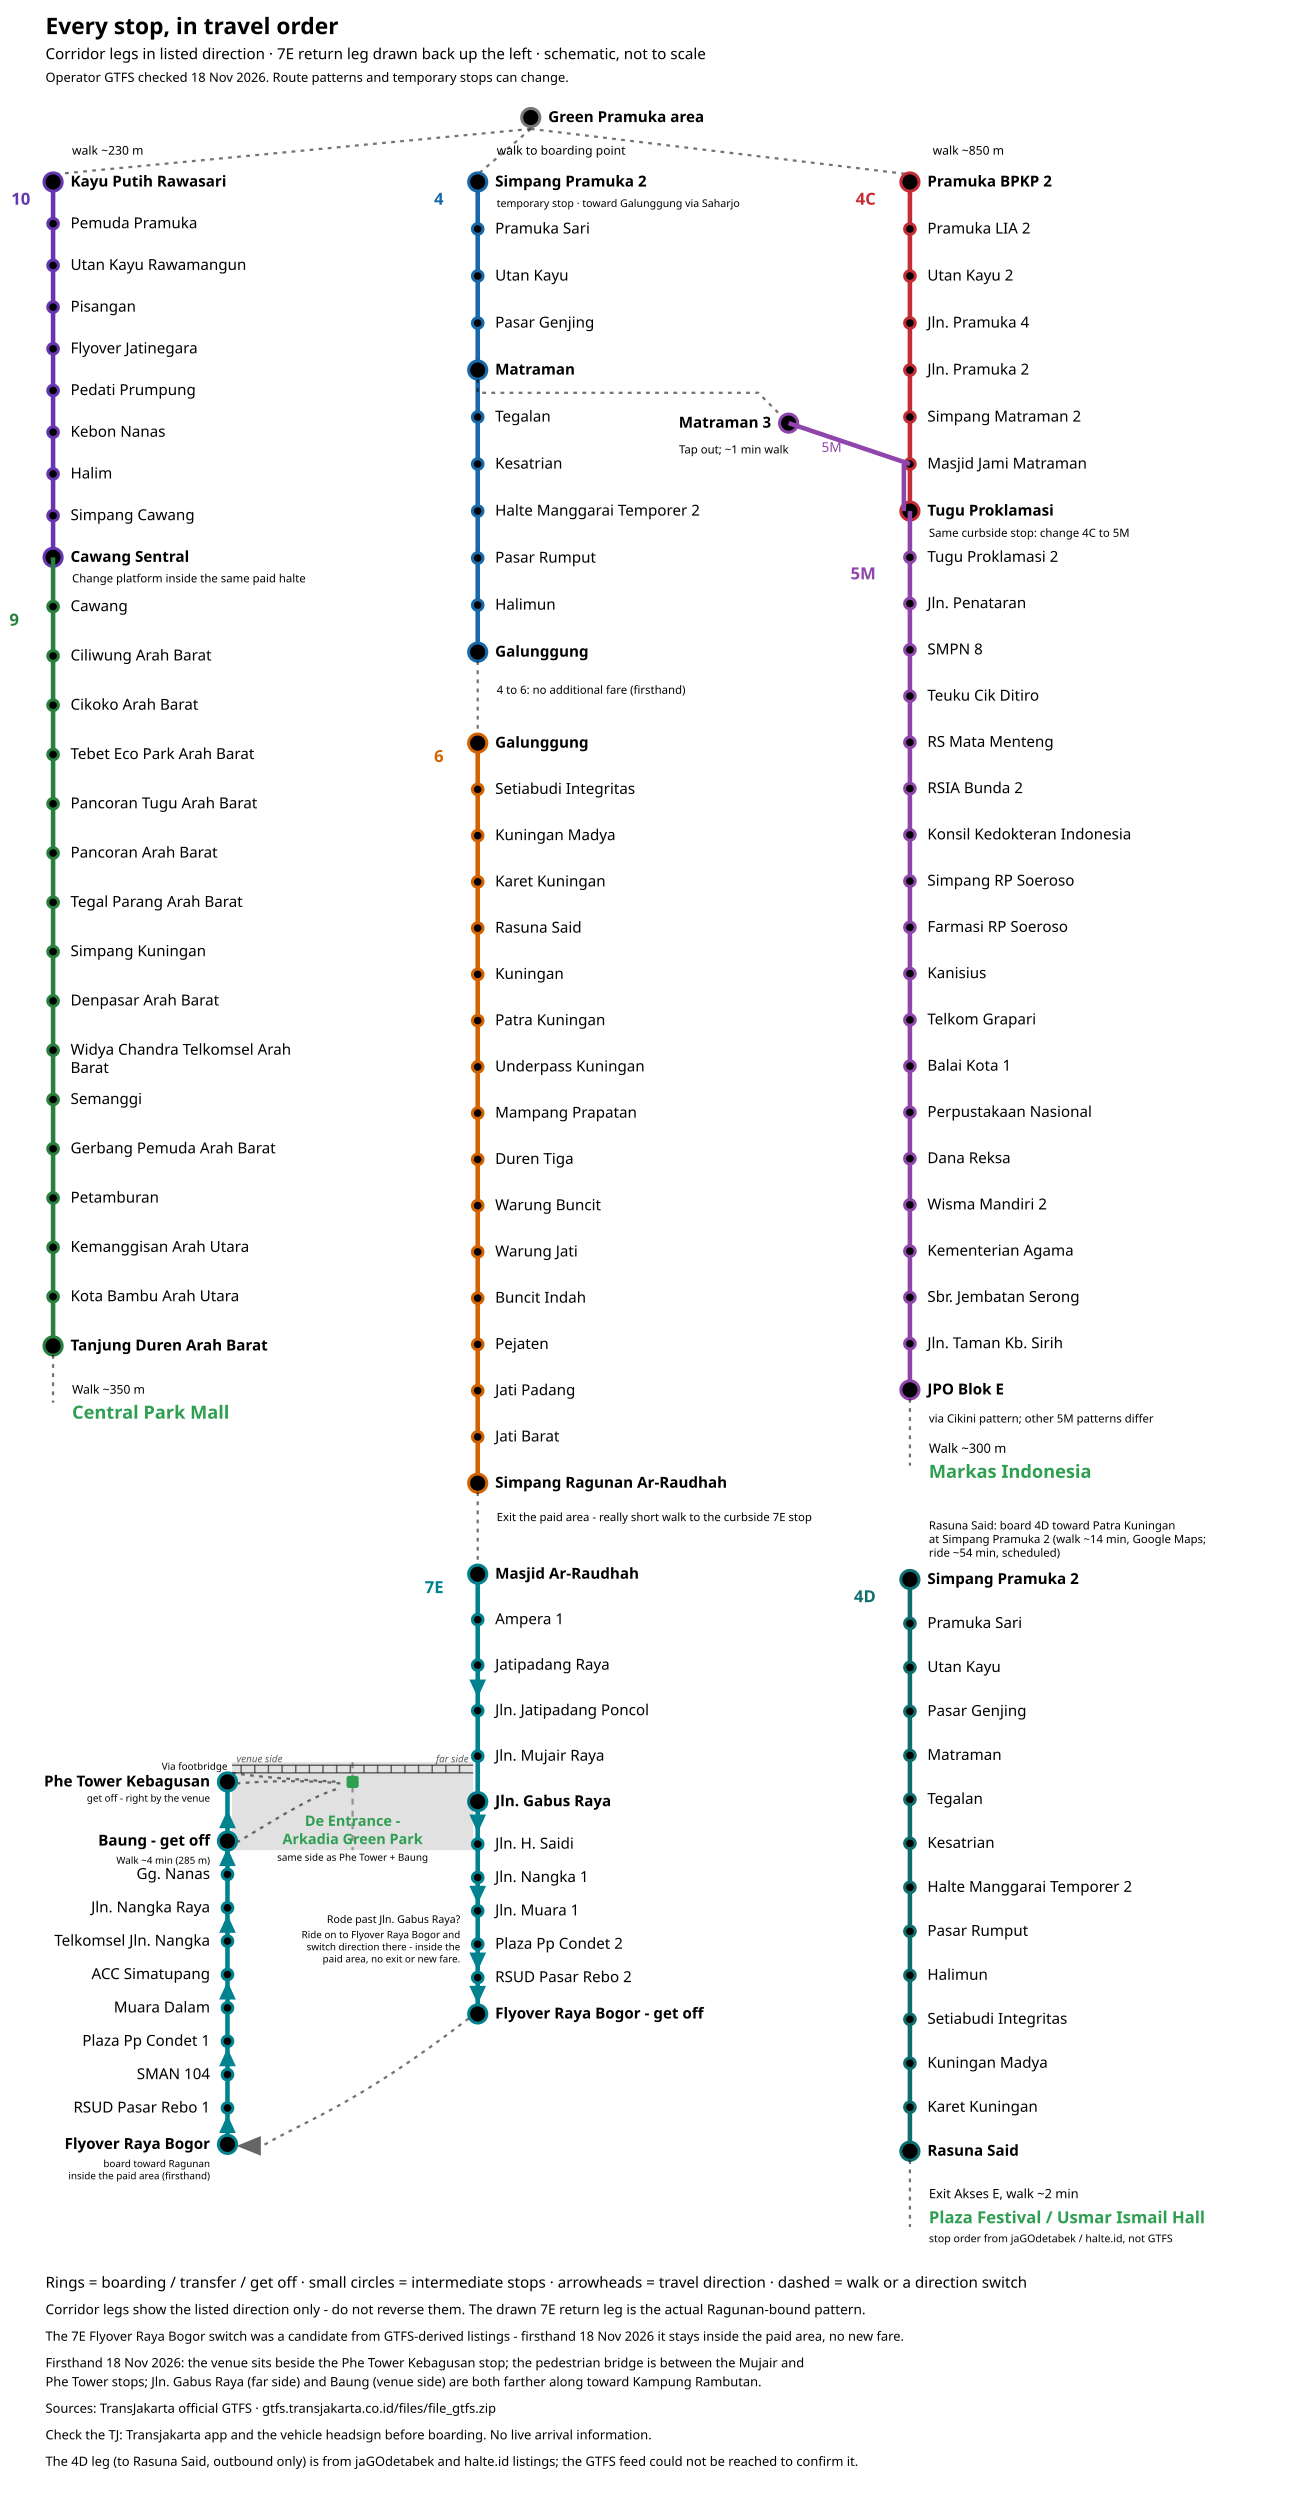
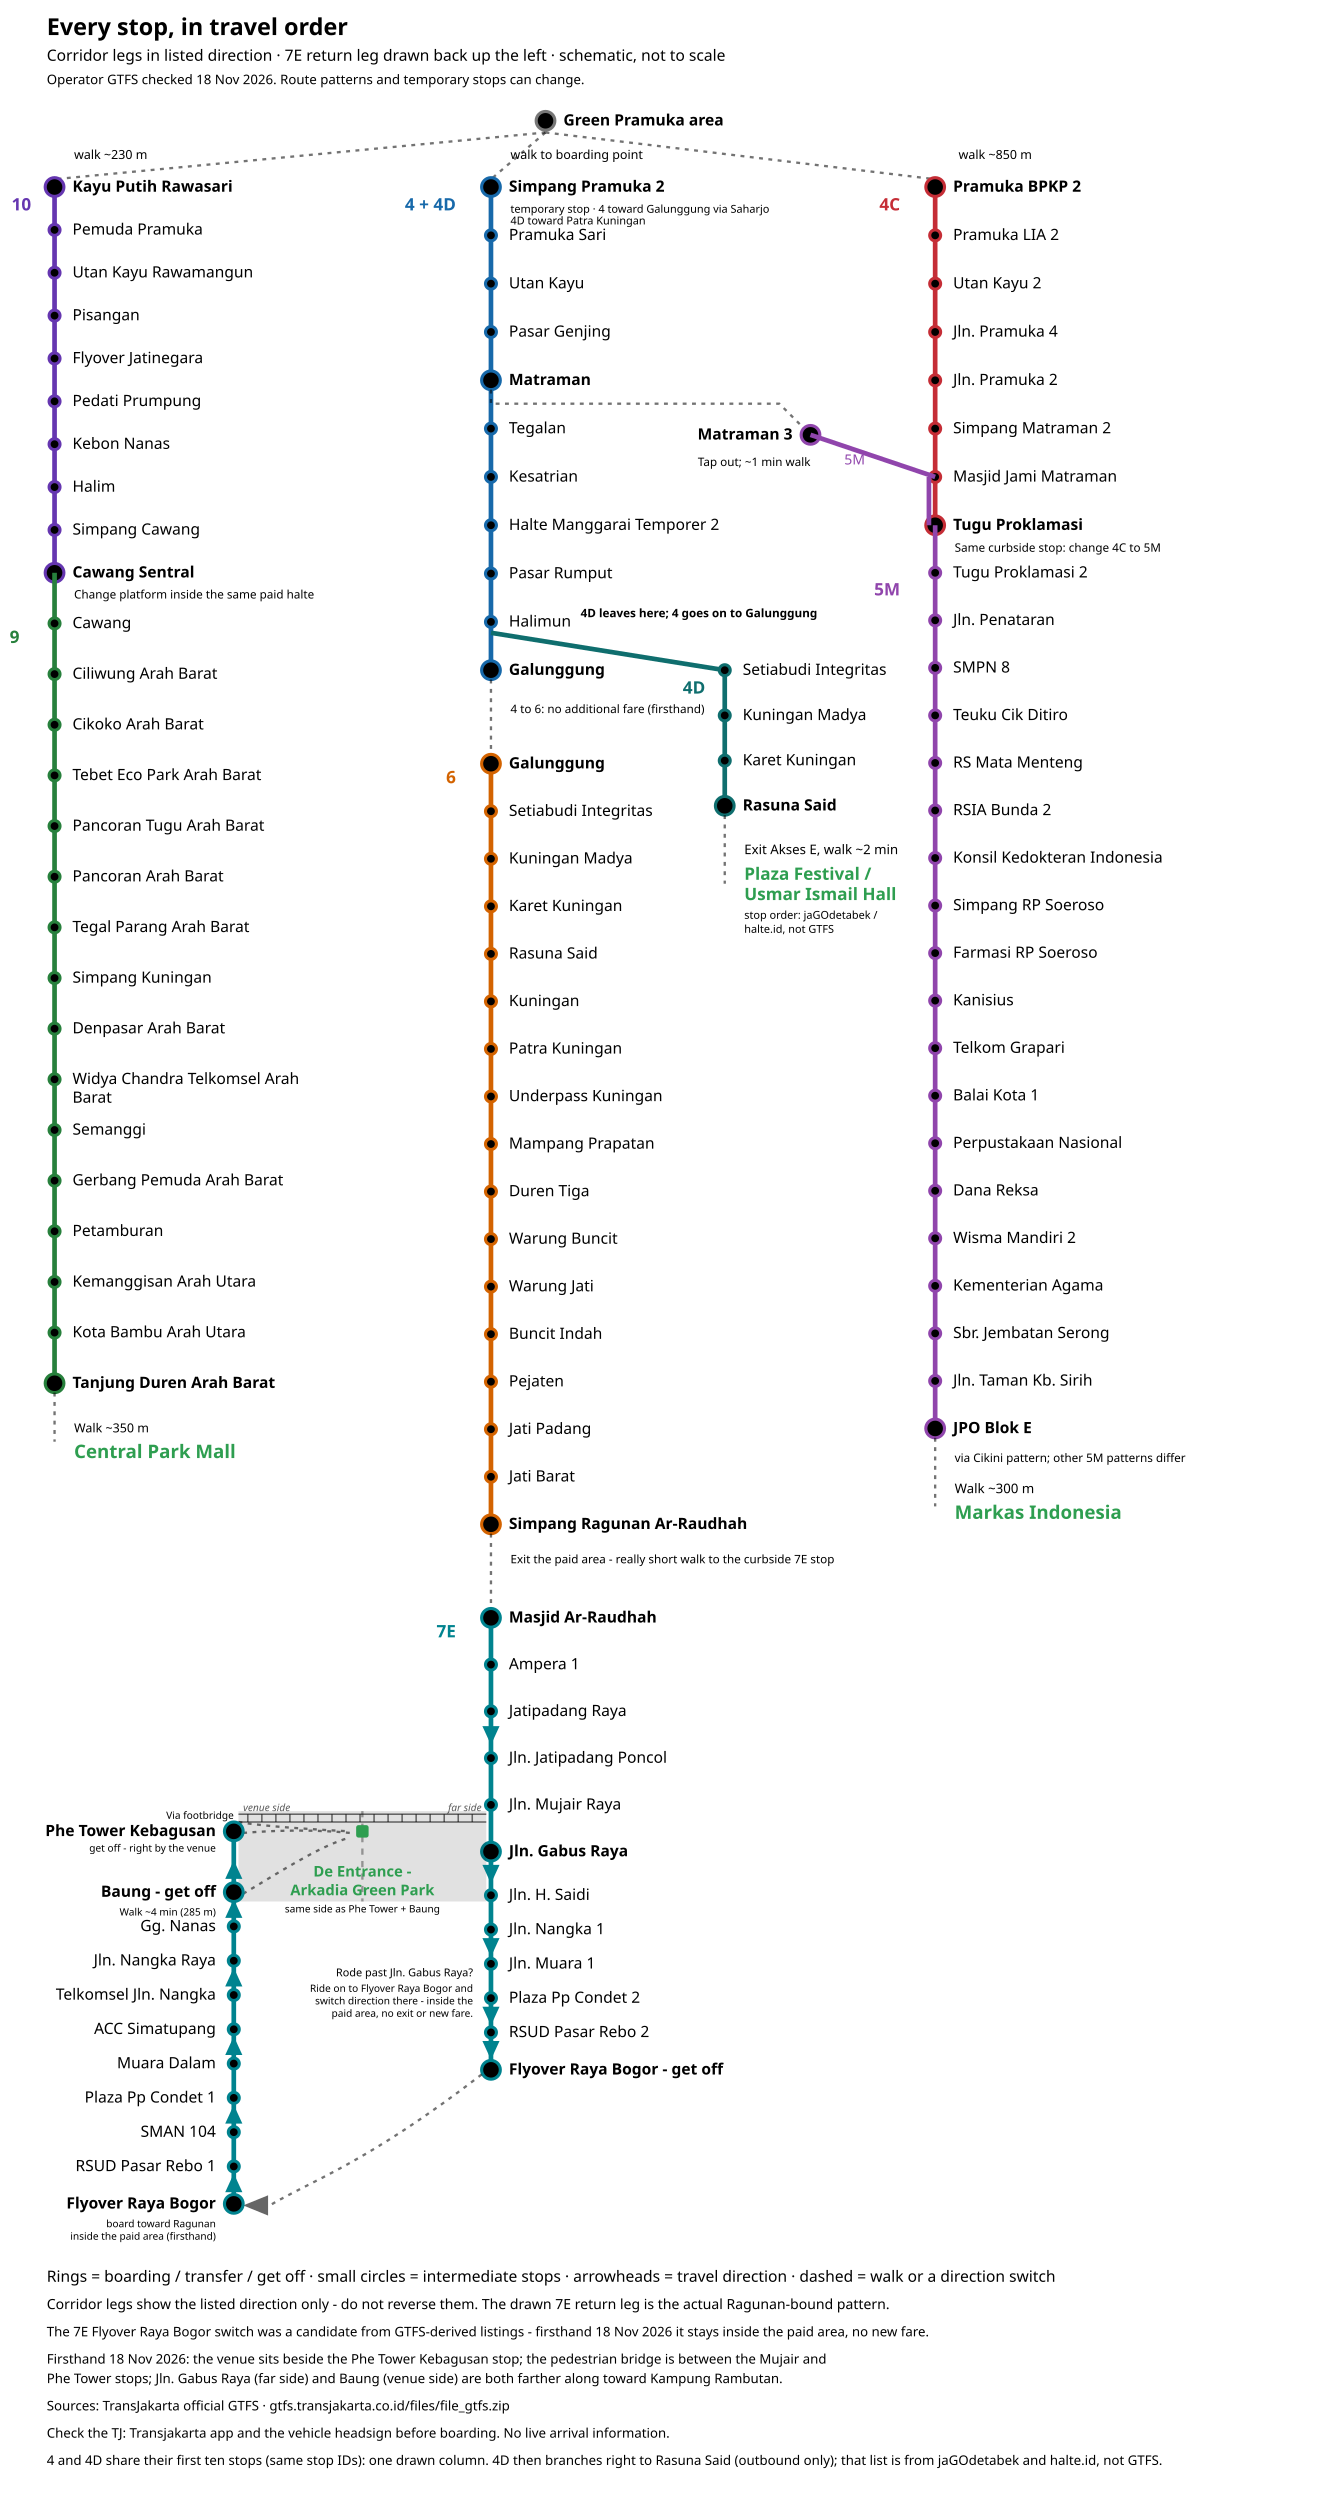
- <svg xmlns="http://www.w3.org/2000/svg" viewBox="0 0 1700 3297" role="img" aria-labelledby="all-stops-title all-stops-desc" font-family="system-ui, sans-serif">
+ <svg xmlns="http://www.w3.org/2000/svg" viewBox="0 0 1700 3208" role="img" aria-labelledby="all-stops-title all-stops-desc" font-family="system-ui, sans-serif">
  <text x="60" y="45" font-size="30" fill="currentColor" text-anchor="start" font-weight="600">Every stop, in travel order</text>
  <text x="60" y="78" font-size="20" fill="currentColor" text-anchor="start" font-weight="normal">Corridor legs in listed direction · 7E return leg drawn back up the left · schematic, not to scale</text>
  <text x="60" y="108" font-size="17" fill="currentColor" text-anchor="start" font-weight="normal">Operator GTFS checked 18 Nov 2026. Route patterns and temporary stops can change.</text>
  <circle cx="700" cy="155" r="12" fill="Canvas" stroke="#777" stroke-width="4" />
  <text x="723" y="161" font-size="20" fill="currentColor" text-anchor="start" font-weight="600">Green Pramuka area</text>
  <path d="M 700 170 L 70 230" fill="none" stroke="currentColor" opacity=".55" stroke-width="3" stroke-dasharray="5 7" />
  <path d="M 700 170 L 630 230" fill="none" stroke="currentColor" opacity=".55" stroke-width="3" stroke-dasharray="5 7" />
  <path d="M 700 170 L 1200 230" fill="none" stroke="currentColor" opacity=".55" stroke-width="3" stroke-dasharray="5 7" />
  <text x="95" y="204" font-size="16" fill="currentColor" text-anchor="start" font-weight="normal">walk ~230 m</text>
  <text x="655" y="204" font-size="16" fill="currentColor" text-anchor="start" font-weight="normal">walk to boarding point</text>
  <text x="1230" y="204" font-size="16" fill="currentColor" text-anchor="start" font-weight="normal">walk ~850 m</text>
  <text x="40" y="270" font-size="22" fill="#6536b0" text-anchor="end" font-weight="600">10</text>
  <path d="M 70 240 L 70 735" fill="none" stroke="#6536b0" stroke-width="6" />
  <circle cx="70" cy="240" r="12" fill="Canvas" stroke="#6536b0" stroke-width="4" />
  <text x="93" y="246" font-size="20" fill="currentColor" text-anchor="start" font-weight="600">Kayu Putih Rawasari</text>
  <circle cx="70" cy="295" r="7" fill="Canvas" stroke="#6536b0" stroke-width="4" />
  <text x="93" y="301" font-size="20" fill="currentColor" text-anchor="start" font-weight="normal">Pemuda Pramuka</text>
  <circle cx="70" cy="350" r="7" fill="Canvas" stroke="#6536b0" stroke-width="4" />
  <text x="93" y="356" font-size="20" fill="currentColor" text-anchor="start" font-weight="normal">Utan Kayu Rawamangun</text>
  <circle cx="70" cy="405" r="7" fill="Canvas" stroke="#6536b0" stroke-width="4" />
  <text x="93" y="411" font-size="20" fill="currentColor" text-anchor="start" font-weight="normal">Pisangan</text>
  <circle cx="70" cy="460" r="7" fill="Canvas" stroke="#6536b0" stroke-width="4" />
  <text x="93" y="466" font-size="20" fill="currentColor" text-anchor="start" font-weight="normal">Flyover Jatinegara</text>
  <circle cx="70" cy="515" r="7" fill="Canvas" stroke="#6536b0" stroke-width="4" />
  <text x="93" y="521" font-size="20" fill="currentColor" text-anchor="start" font-weight="normal">Pedati Prumpung</text>
  <circle cx="70" cy="570" r="7" fill="Canvas" stroke="#6536b0" stroke-width="4" />
  <text x="93" y="576" font-size="20" fill="currentColor" text-anchor="start" font-weight="normal">Kebon Nanas</text>
  <circle cx="70" cy="625" r="7" fill="Canvas" stroke="#6536b0" stroke-width="4" />
  <text x="93" y="631" font-size="20" fill="currentColor" text-anchor="start" font-weight="normal">Halim</text>
  <circle cx="70" cy="680" r="7" fill="Canvas" stroke="#6536b0" stroke-width="4" />
  <text x="93" y="686" font-size="20" fill="currentColor" text-anchor="start" font-weight="normal">Simpang Cawang</text>
  <circle cx="70" cy="735" r="12" fill="Canvas" stroke="#6536b0" stroke-width="4" />
  <text x="93" y="741" font-size="20" fill="currentColor" text-anchor="start" font-weight="600">Cawang Sentral</text>
  <text x="95" y="768" font-size="15" fill="currentColor" text-anchor="start" font-weight="normal">Change platform inside the same paid halte</text>
  <text x="25" y="825" font-size="22" fill="#27803c" text-anchor="end" font-weight="600">9</text>
  <path d="M 70 735 L 70 1775" fill="none" stroke="#27803c" stroke-width="6" />
  <circle cx="70" cy="800" r="7" fill="Canvas" stroke="#27803c" stroke-width="4" />
  <text x="93" y="806" font-size="20" fill="currentColor" text-anchor="start" font-weight="normal">Cawang</text>
  <circle cx="70" cy="865" r="7" fill="Canvas" stroke="#27803c" stroke-width="4" />
  <text x="93" y="871" font-size="20" fill="currentColor" text-anchor="start" font-weight="normal">Ciliwung Arah Barat</text>
  <circle cx="70" cy="930" r="7" fill="Canvas" stroke="#27803c" stroke-width="4" />
  <text x="93" y="936" font-size="20" fill="currentColor" text-anchor="start" font-weight="normal">Cikoko Arah Barat</text>
  <circle cx="70" cy="995" r="7" fill="Canvas" stroke="#27803c" stroke-width="4" />
  <text x="93" y="1001" font-size="20" fill="currentColor" text-anchor="start" font-weight="normal">Tebet Eco Park Arah Barat</text>
  <circle cx="70" cy="1060" r="7" fill="Canvas" stroke="#27803c" stroke-width="4" />
  <text x="93" y="1066" font-size="20" fill="currentColor" text-anchor="start" font-weight="normal">Pancoran Tugu Arah Barat</text>
  <circle cx="70" cy="1125" r="7" fill="Canvas" stroke="#27803c" stroke-width="4" />
  <text x="93" y="1131" font-size="20" fill="currentColor" text-anchor="start" font-weight="normal">Pancoran Arah Barat</text>
  <circle cx="70" cy="1190" r="7" fill="Canvas" stroke="#27803c" stroke-width="4" />
  <text x="93" y="1196" font-size="20" fill="currentColor" text-anchor="start" font-weight="normal">Tegal Parang Arah Barat</text>
  <circle cx="70" cy="1255" r="7" fill="Canvas" stroke="#27803c" stroke-width="4" />
  <text x="93" y="1261" font-size="20" fill="currentColor" text-anchor="start" font-weight="normal">Simpang Kuningan</text>
  <circle cx="70" cy="1320" r="7" fill="Canvas" stroke="#27803c" stroke-width="4" />
  <text x="93" y="1326" font-size="20" fill="currentColor" text-anchor="start" font-weight="normal">Denpasar Arah Barat</text>
  <circle cx="70" cy="1385" r="7" fill="Canvas" stroke="#27803c" stroke-width="4" />
  <text x="93" y="1391" font-size="20" fill="currentColor" text-anchor="start" font-weight="normal">Widya Chandra Telkomsel Arah</text>
  <text x="93" y="1415" font-size="20" fill="currentColor" text-anchor="start" font-weight="normal">Barat</text>
  <circle cx="70" cy="1450" r="7" fill="Canvas" stroke="#27803c" stroke-width="4" />
  <text x="93" y="1456" font-size="20" fill="currentColor" text-anchor="start" font-weight="normal">Semanggi</text>
  <circle cx="70" cy="1515" r="7" fill="Canvas" stroke="#27803c" stroke-width="4" />
  <text x="93" y="1521" font-size="20" fill="currentColor" text-anchor="start" font-weight="normal">Gerbang Pemuda Arah Barat</text>
  <circle cx="70" cy="1580" r="7" fill="Canvas" stroke="#27803c" stroke-width="4" />
  <text x="93" y="1586" font-size="20" fill="currentColor" text-anchor="start" font-weight="normal">Petamburan</text>
  <circle cx="70" cy="1645" r="7" fill="Canvas" stroke="#27803c" stroke-width="4" />
  <text x="93" y="1651" font-size="20" fill="currentColor" text-anchor="start" font-weight="normal">Kemanggisan Arah Utara</text>
  <circle cx="70" cy="1710" r="7" fill="Canvas" stroke="#27803c" stroke-width="4" />
  <text x="93" y="1716" font-size="20" fill="currentColor" text-anchor="start" font-weight="normal">Kota Bambu Arah Utara</text>
  <circle cx="70" cy="1775" r="12" fill="Canvas" stroke="#27803c" stroke-width="4" />
  <text x="93" y="1781" font-size="20" fill="currentColor" text-anchor="start" font-weight="600">Tanjung Duren Arah Barat</text>
  <path d="M 70 1787 L 70 1850" fill="none" stroke="currentColor" opacity=".55" stroke-width="3" stroke-dasharray="5 7" />
  <text x="95" y="1838" font-size="16" fill="currentColor" text-anchor="start" font-weight="normal">Walk ~350 m</text>
  <text x="95" y="1871" font-size="24" fill="#2e9e50" text-anchor="start" font-weight="600">Central Park Mall</text>
-   <text x="585" y="270" font-size="22" fill="#1769aa" text-anchor="end" font-weight="600">4</text>
+   <text x="585" y="270" font-size="22" fill="#1769aa" text-anchor="end" font-weight="600">4 + 4D</text>
  <path d="M 630 240 L 630 860" fill="none" stroke="#1769aa" stroke-width="6" />
  <circle cx="630" cy="240" r="12" fill="Canvas" stroke="#1769aa" stroke-width="4" />
  <text x="653" y="246" font-size="20" fill="currentColor" text-anchor="start" font-weight="600">Simpang Pramuka 2</text>
  <circle cx="630" cy="302" r="7" fill="Canvas" stroke="#1769aa" stroke-width="4" />
  <text x="653" y="308" font-size="20" fill="currentColor" text-anchor="start" font-weight="normal">Pramuka Sari</text>
  <circle cx="630" cy="364" r="7" fill="Canvas" stroke="#1769aa" stroke-width="4" />
  <text x="653" y="370" font-size="20" fill="currentColor" text-anchor="start" font-weight="normal">Utan Kayu</text>
  <circle cx="630" cy="426" r="7" fill="Canvas" stroke="#1769aa" stroke-width="4" />
  <text x="653" y="432" font-size="20" fill="currentColor" text-anchor="start" font-weight="normal">Pasar Genjing</text>
  <circle cx="630" cy="488" r="12" fill="Canvas" stroke="#1769aa" stroke-width="4" />
  <text x="653" y="494" font-size="20" fill="currentColor" text-anchor="start" font-weight="600">Matraman</text>
  <circle cx="630" cy="550" r="7" fill="Canvas" stroke="#1769aa" stroke-width="4" />
  <text x="653" y="556" font-size="20" fill="currentColor" text-anchor="start" font-weight="normal">Tegalan</text>
  <circle cx="630" cy="612" r="7" fill="Canvas" stroke="#1769aa" stroke-width="4" />
  <text x="653" y="618" font-size="20" fill="currentColor" text-anchor="start" font-weight="normal">Kesatrian</text>
  <circle cx="630" cy="674" r="7" fill="Canvas" stroke="#1769aa" stroke-width="4" />
  <text x="653" y="680" font-size="20" fill="currentColor" text-anchor="start" font-weight="normal">Halte Manggarai Temporer 2</text>
  <circle cx="630" cy="736" r="7" fill="Canvas" stroke="#1769aa" stroke-width="4" />
  <text x="653" y="742" font-size="20" fill="currentColor" text-anchor="start" font-weight="normal">Pasar Rumput</text>
  <circle cx="630" cy="798" r="7" fill="Canvas" stroke="#1769aa" stroke-width="4" />
  <text x="653" y="804" font-size="20" fill="currentColor" text-anchor="start" font-weight="normal">Halimun</text>
  <circle cx="630" cy="860" r="12" fill="Canvas" stroke="#1769aa" stroke-width="4" />
  <text x="653" y="866" font-size="20" fill="currentColor" text-anchor="start" font-weight="600">Galunggung</text>
-   <text x="655" y="273" font-size="14" fill="currentColor" text-anchor="start" font-weight="normal">temporary stop · toward Galunggung via Saharjo</text>
+   <text x="655" y="273" font-size="14" fill="currentColor" text-anchor="start" font-weight="normal">temporary stop · 4 toward Galunggung via Saharjo</text>
+   <text x="655" y="288" font-size="14" fill="currentColor" text-anchor="start" font-weight="normal">4D toward Patra Kuningan</text>
  <path d="M 630 500 L 630 518 L 1000 518 L 1040 558" fill="none" stroke="currentColor" opacity=".55" stroke-width="3" stroke-dasharray="5 7" />
  <circle cx="1040" cy="558" r="12" fill="Canvas" stroke="#9045ac" stroke-width="4" />
  <text x="1017" y="564" font-size="20" fill="currentColor" text-anchor="end" font-weight="600">Matraman 3</text>
  <text x="1040" y="598" font-size="15" fill="currentColor" text-anchor="end" font-weight="normal">Tap out; ~1 min walk</text>
  <path d="M 630 872 L 630 970" fill="none" stroke="currentColor" opacity=".55" stroke-width="3" stroke-dasharray="5 7" />
  <text x="655" y="915" font-size="15" fill="currentColor" text-anchor="start" font-weight="normal">4 to 6: no additional fare (firsthand)</text>
  <text x="585" y="1005" font-size="22" fill="#d36300" text-anchor="end" font-weight="600">6</text>
  <path d="M 630 980 L 630 1956" fill="none" stroke="#d36300" stroke-width="6" />
  <circle cx="630" cy="980" r="12" fill="Canvas" stroke="#d36300" stroke-width="4" />
  <text x="653" y="986" font-size="20" fill="currentColor" text-anchor="start" font-weight="600">Galunggung</text>
  <circle cx="630" cy="1041" r="7" fill="Canvas" stroke="#d36300" stroke-width="4" />
  <text x="653" y="1047" font-size="20" fill="currentColor" text-anchor="start" font-weight="normal">Setiabudi Integritas</text>
  <circle cx="630" cy="1102" r="7" fill="Canvas" stroke="#d36300" stroke-width="4" />
  <text x="653" y="1108" font-size="20" fill="currentColor" text-anchor="start" font-weight="normal">Kuningan Madya</text>
  <circle cx="630" cy="1163" r="7" fill="Canvas" stroke="#d36300" stroke-width="4" />
  <text x="653" y="1169" font-size="20" fill="currentColor" text-anchor="start" font-weight="normal">Karet Kuningan</text>
  <circle cx="630" cy="1224" r="7" fill="Canvas" stroke="#d36300" stroke-width="4" />
  <text x="653" y="1230" font-size="20" fill="currentColor" text-anchor="start" font-weight="normal">Rasuna Said</text>
  <circle cx="630" cy="1285" r="7" fill="Canvas" stroke="#d36300" stroke-width="4" />
  <text x="653" y="1291" font-size="20" fill="currentColor" text-anchor="start" font-weight="normal">Kuningan</text>
  <circle cx="630" cy="1346" r="7" fill="Canvas" stroke="#d36300" stroke-width="4" />
  <text x="653" y="1352" font-size="20" fill="currentColor" text-anchor="start" font-weight="normal">Patra Kuningan</text>
  <circle cx="630" cy="1407" r="7" fill="Canvas" stroke="#d36300" stroke-width="4" />
  <text x="653" y="1413" font-size="20" fill="currentColor" text-anchor="start" font-weight="normal">Underpass Kuningan</text>
  <circle cx="630" cy="1468" r="7" fill="Canvas" stroke="#d36300" stroke-width="4" />
  <text x="653" y="1474" font-size="20" fill="currentColor" text-anchor="start" font-weight="normal">Mampang Prapatan</text>
  <circle cx="630" cy="1529" r="7" fill="Canvas" stroke="#d36300" stroke-width="4" />
  <text x="653" y="1535" font-size="20" fill="currentColor" text-anchor="start" font-weight="normal">Duren Tiga</text>
  <circle cx="630" cy="1590" r="7" fill="Canvas" stroke="#d36300" stroke-width="4" />
  <text x="653" y="1596" font-size="20" fill="currentColor" text-anchor="start" font-weight="normal">Warung Buncit</text>
  <circle cx="630" cy="1651" r="7" fill="Canvas" stroke="#d36300" stroke-width="4" />
  <text x="653" y="1657" font-size="20" fill="currentColor" text-anchor="start" font-weight="normal">Warung Jati</text>
  <circle cx="630" cy="1712" r="7" fill="Canvas" stroke="#d36300" stroke-width="4" />
  <text x="653" y="1718" font-size="20" fill="currentColor" text-anchor="start" font-weight="normal">Buncit Indah</text>
  <circle cx="630" cy="1773" r="7" fill="Canvas" stroke="#d36300" stroke-width="4" />
  <text x="653" y="1779" font-size="20" fill="currentColor" text-anchor="start" font-weight="normal">Pejaten</text>
  <circle cx="630" cy="1834" r="7" fill="Canvas" stroke="#d36300" stroke-width="4" />
  <text x="653" y="1840" font-size="20" fill="currentColor" text-anchor="start" font-weight="normal">Jati Padang</text>
  <circle cx="630" cy="1895" r="7" fill="Canvas" stroke="#d36300" stroke-width="4" />
  <text x="653" y="1901" font-size="20" fill="currentColor" text-anchor="start" font-weight="normal">Jati Barat</text>
  <circle cx="630" cy="1956" r="12" fill="Canvas" stroke="#d36300" stroke-width="4" />
  <text x="653" y="1962" font-size="20" fill="currentColor" text-anchor="start" font-weight="600">Simpang Ragunan Ar-Raudhah</text>
  <path d="M 630 1968 L 630 2066" fill="none" stroke="currentColor" opacity=".55" stroke-width="3" stroke-dasharray="5 7" />
  <text x="655" y="2006" font-size="15" fill="currentColor" text-anchor="start" font-weight="normal">Exit the paid area - really short walk to the curbside 7E stop</text>
  <text x="585" y="2101" font-size="22" fill="#00838f" text-anchor="end" font-weight="600">7E</text>
  <path d="M 630 2076 L 630 2376" fill="none" stroke="#00838f" stroke-width="6" />
  <circle cx="630" cy="2076" r="12" fill="Canvas" stroke="#00838f" stroke-width="4" />
  <text x="653" y="2082" font-size="20" fill="currentColor" text-anchor="start" font-weight="600">Masjid Ar-Raudhah</text>
  <circle cx="630" cy="2136" r="7" fill="Canvas" stroke="#00838f" stroke-width="4" />
  <text x="653" y="2142" font-size="20" fill="currentColor" text-anchor="start" font-weight="normal">Ampera 1</text>
  <circle cx="630" cy="2196" r="7" fill="Canvas" stroke="#00838f" stroke-width="4" />
  <text x="653" y="2202" font-size="20" fill="currentColor" text-anchor="start" font-weight="normal">Jatipadang Raya</text>
  <circle cx="630" cy="2256" r="7" fill="Canvas" stroke="#00838f" stroke-width="4" />
  <text x="653" y="2262" font-size="20" fill="currentColor" text-anchor="start" font-weight="normal">Jln. Jatipadang Poncol</text>
  <circle cx="630" cy="2316" r="7" fill="Canvas" stroke="#00838f" stroke-width="4" />
  <text x="653" y="2322" font-size="20" fill="currentColor" text-anchor="start" font-weight="normal">Jln. Mujair Raya</text>
  <circle cx="630" cy="2376" r="12" fill="Canvas" stroke="#00838f" stroke-width="4" />
  <text x="653" y="2382" font-size="20" fill="currentColor" text-anchor="start" font-weight="600">Jln. Gabus Raya</text>
  <path d="M 630 2388 L 630 2644" fill="none" stroke="#00838f" stroke-width="6" />
  <rect x="306" y="2324" width="318" height="116" fill="currentColor" opacity="0.12" />
  <line x1="465" y1="2324" x2="465" y2="2440" stroke="currentColor" opacity="0.35" stroke-width="3" stroke-dasharray="8 8" />
  <text x="300" y="2334" font-size="13" fill="currentColor" text-anchor="end">Via footbridge</text>
  <text x="618" y="2324" font-size="13" font-style="italic" opacity=".65" fill="currentColor" text-anchor="end">far side</text>
  <text x="312" y="2324" font-size="13" font-style="italic" opacity=".65" fill="currentColor" text-anchor="start">venue side</text>
  <line x1="306" y1="2328" x2="624" y2="2328" stroke="currentColor" opacity=".55" stroke-width="2" />
  <line x1="306" y1="2338" x2="624" y2="2338" stroke="currentColor" opacity=".55" stroke-width="2" />
  <line x1="318" y1="2328" x2="318" y2="2338" stroke="currentColor" opacity=".55" stroke-width="2" />
  <line x1="336" y1="2328" x2="336" y2="2338" stroke="currentColor" opacity=".55" stroke-width="2" />
  <line x1="354" y1="2328" x2="354" y2="2338" stroke="currentColor" opacity=".55" stroke-width="2" />
  <line x1="372" y1="2328" x2="372" y2="2338" stroke="currentColor" opacity=".55" stroke-width="2" />
  <line x1="390" y1="2328" x2="390" y2="2338" stroke="currentColor" opacity=".55" stroke-width="2" />
  <line x1="408" y1="2328" x2="408" y2="2338" stroke="currentColor" opacity=".55" stroke-width="2" />
  <line x1="426" y1="2328" x2="426" y2="2338" stroke="currentColor" opacity=".55" stroke-width="2" />
  <line x1="444" y1="2328" x2="444" y2="2338" stroke="currentColor" opacity=".55" stroke-width="2" />
  <line x1="462" y1="2328" x2="462" y2="2338" stroke="currentColor" opacity=".55" stroke-width="2" />
  <line x1="480" y1="2328" x2="480" y2="2338" stroke="currentColor" opacity=".55" stroke-width="2" />
  <line x1="498" y1="2328" x2="498" y2="2338" stroke="currentColor" opacity=".55" stroke-width="2" />
  <line x1="516" y1="2328" x2="516" y2="2338" stroke="currentColor" opacity=".55" stroke-width="2" />
  <line x1="534" y1="2328" x2="534" y2="2338" stroke="currentColor" opacity=".55" stroke-width="2" />
  <line x1="552" y1="2328" x2="552" y2="2338" stroke="currentColor" opacity=".55" stroke-width="2" />
  <line x1="570" y1="2328" x2="570" y2="2338" stroke="currentColor" opacity=".55" stroke-width="2" />
  <line x1="588" y1="2328" x2="588" y2="2338" stroke="currentColor" opacity=".55" stroke-width="2" />
  <line x1="606" y1="2328" x2="606" y2="2338" stroke="currentColor" opacity=".55" stroke-width="2" />
  <rect x="457" y="2342" width="16" height="16" rx="3" fill="#2e9e50" />
  <text x="465" y="2408" font-size="19" fill="#2e9e50" text-anchor="middle" font-weight="600">De Entrance -</text>
  <text x="465" y="2432" font-size="19" fill="#2e9e50" text-anchor="middle" font-weight="600">Arkadia Green Park</text>
  <text x="465" y="2454" font-size="13" fill="currentColor" text-anchor="middle" font-weight="normal">same side as Phe Tower + Baung</text>
  <path d="M 306 2338 C 340 2344, 410 2348, 449 2350" fill="none" stroke="currentColor" opacity=".55" stroke-width="3" stroke-dasharray="5 7" />
  <path d="M 312 2352 C 360 2348, 410 2348, 449 2352" fill="none" stroke="currentColor" opacity=".55" stroke-width="3" stroke-dasharray="5 7" />
  <path d="M 312 2430 C 350 2408, 410 2368, 449 2358" fill="none" stroke="currentColor" opacity=".55" stroke-width="3" stroke-dasharray="5 7" />
  <circle cx="630" cy="2432" r="7" fill="Canvas" stroke="#00838f" stroke-width="4" />
  <text x="653" y="2438" font-size="20" fill="currentColor" text-anchor="start" font-weight="normal">Jln. H. Saidi</text>
  <circle cx="630" cy="2476" r="7" fill="Canvas" stroke="#00838f" stroke-width="4" />
  <text x="653" y="2482" font-size="20" fill="currentColor" text-anchor="start" font-weight="normal">Jln. Nangka 1</text>
  <circle cx="630" cy="2520" r="7" fill="Canvas" stroke="#00838f" stroke-width="4" />
  <text x="653" y="2526" font-size="20" fill="currentColor" text-anchor="start" font-weight="normal">Jln. Muara 1</text>
  <circle cx="630" cy="2564" r="7" fill="Canvas" stroke="#00838f" stroke-width="4" />
  <text x="653" y="2570" font-size="20" fill="currentColor" text-anchor="start" font-weight="normal">Plaza Pp Condet 2</text>
  <circle cx="630" cy="2608" r="7" fill="Canvas" stroke="#00838f" stroke-width="4" />
  <text x="653" y="2614" font-size="20" fill="currentColor" text-anchor="start" font-weight="normal">RSUD Pasar Rebo 2</text>
  <circle cx="630" cy="2656" r="12" fill="Canvas" stroke="#00838f" stroke-width="4" />
  <text x="653" y="2662" font-size="20" fill="currentColor" text-anchor="start" font-weight="600">Flyover Raya Bogor - get off</text>
  <text x="607" y="2536" font-size="14" fill="currentColor" text-anchor="end" font-weight="normal">Rode past Jln. Gabus Raya?</text>
  <text x="607" y="2556" font-size="13" fill="currentColor" text-anchor="end" font-weight="normal">Ride on to Flyover Raya Bogor and</text>
  <text x="607" y="2572" font-size="13" fill="currentColor" text-anchor="end" font-weight="normal">switch direction there - inside the</text>
  <text x="607" y="2588" font-size="13" fill="currentColor" text-anchor="end" font-weight="normal">paid area, no exit or new fare.</text>
  <path d="M 630 2239 L 619 2215 L 641 2215 Z" fill="#00838f" stroke="Canvas" stroke-width="3" stroke-linejoin="round" />
  <path d="M 630 2417 L 619 2393 L 641 2393 Z" fill="#00838f" stroke="Canvas" stroke-width="3" stroke-linejoin="round" />
  <path d="M 630 2511 L 619 2487 L 641 2487 Z" fill="#00838f" stroke="Canvas" stroke-width="3" stroke-linejoin="round" />
  <path d="M 630 2599 L 619 2575 L 641 2575 Z" fill="#00838f" stroke="Canvas" stroke-width="3" stroke-linejoin="round" />
  <path d="M 630 2643 L 619 2619 L 641 2619 Z" fill="#00838f" stroke="Canvas" stroke-width="3" stroke-linejoin="round" />
  <path d="M 618 2662 C 470 2776, 400 2798, 346 2830" fill="none" stroke="currentColor" opacity=".55" stroke-width="3" stroke-dasharray="5 7" />
  <path d="M 312 2830 L 344 2817 L 344 2843 Z" fill="currentColor" opacity=".6" stroke="Canvas" stroke-width="3" stroke-linejoin="round" />
  <circle cx="300" cy="2828" r="12" fill="Canvas" stroke="#00838f" stroke-width="4" />
  <text x="277" y="2834" font-size="20" fill="currentColor" text-anchor="end" font-weight="600">Flyover Raya Bogor</text>
  <text x="277" y="2858" font-size="13" fill="currentColor" text-anchor="end" font-weight="normal">board toward Ragunan</text>
  <text x="277" y="2874" font-size="13" fill="currentColor" text-anchor="end" font-weight="normal">inside the paid area (firsthand)</text>
  <path d="M 300 2362 L 300 2816" fill="none" stroke="#00838f" stroke-width="6" />
  <circle cx="300" cy="2472" r="7" fill="Canvas" stroke="#00838f" stroke-width="4" />
  <text x="277" y="2478" font-size="20" fill="currentColor" text-anchor="end" font-weight="normal">Gg. Nanas</text>
  <circle cx="300" cy="2516" r="7" fill="Canvas" stroke="#00838f" stroke-width="4" />
  <text x="277" y="2522" font-size="20" fill="currentColor" text-anchor="end" font-weight="normal">Jln. Nangka Raya</text>
  <circle cx="300" cy="2560" r="7" fill="Canvas" stroke="#00838f" stroke-width="4" />
  <text x="277" y="2566" font-size="20" fill="currentColor" text-anchor="end" font-weight="normal">Telkomsel Jln. Nangka</text>
  <circle cx="300" cy="2604" r="7" fill="Canvas" stroke="#00838f" stroke-width="4" />
  <text x="277" y="2610" font-size="20" fill="currentColor" text-anchor="end" font-weight="normal">ACC Simatupang</text>
  <circle cx="300" cy="2648" r="7" fill="Canvas" stroke="#00838f" stroke-width="4" />
  <text x="277" y="2654" font-size="20" fill="currentColor" text-anchor="end" font-weight="normal">Muara Dalam</text>
  <circle cx="300" cy="2692" r="7" fill="Canvas" stroke="#00838f" stroke-width="4" />
  <text x="277" y="2698" font-size="20" fill="currentColor" text-anchor="end" font-weight="normal">Plaza Pp Condet 1</text>
  <circle cx="300" cy="2736" r="7" fill="Canvas" stroke="#00838f" stroke-width="4" />
  <text x="277" y="2742" font-size="20" fill="currentColor" text-anchor="end" font-weight="normal">SMAN 104</text>
  <circle cx="300" cy="2780" r="7" fill="Canvas" stroke="#00838f" stroke-width="4" />
  <text x="277" y="2786" font-size="20" fill="currentColor" text-anchor="end" font-weight="normal">RSUD Pasar Rebo 1</text>
  <path d="M 300 2387 L 289 2411 L 311 2411 Z" fill="#00838f" stroke="Canvas" stroke-width="3" stroke-linejoin="round" />
  <path d="M 300 2437 L 289 2461 L 311 2461 Z" fill="#00838f" stroke="Canvas" stroke-width="3" stroke-linejoin="round" />
  <path d="M 300 2525 L 289 2549 L 311 2549 Z" fill="#00838f" stroke="Canvas" stroke-width="3" stroke-linejoin="round" />
  <path d="M 300 2613 L 289 2637 L 311 2637 Z" fill="#00838f" stroke="Canvas" stroke-width="3" stroke-linejoin="round" />
  <path d="M 300 2701 L 289 2725 L 311 2725 Z" fill="#00838f" stroke="Canvas" stroke-width="3" stroke-linejoin="round" />
  <path d="M 300 2789 L 289 2813 L 311 2813 Z" fill="#00838f" stroke="Canvas" stroke-width="3" stroke-linejoin="round" />
  <circle cx="300" cy="2350" r="12" fill="Canvas" stroke="#00838f" stroke-width="4" />
  <text x="277" y="2356" font-size="20" fill="currentColor" text-anchor="end" font-weight="600">Phe Tower Kebagusan</text>
  <text x="277" y="2376" font-size="13" fill="currentColor" text-anchor="end" font-weight="normal">get off - right by the venue</text>
  <circle cx="300" cy="2428" r="12" fill="Canvas" stroke="#00838f" stroke-width="4" />
  <text x="277" y="2434" font-size="20" fill="currentColor" text-anchor="end" font-weight="600">Baung - get off</text>
  <text x="277" y="2458" font-size="13" fill="currentColor" text-anchor="end" font-weight="normal">Walk ~4 min (285 m)</text>
  <text x="1155" y="270" font-size="22" fill="#c52d36" text-anchor="end" font-weight="600">4C</text>
  <path d="M 1200 240 L 1200 674" fill="none" stroke="#c52d36" stroke-width="6" />
  <circle cx="1200" cy="240" r="12" fill="Canvas" stroke="#c52d36" stroke-width="4" />
  <text x="1223" y="246" font-size="20" fill="currentColor" text-anchor="start" font-weight="600">Pramuka BPKP 2</text>
  <circle cx="1200" cy="302" r="7" fill="Canvas" stroke="#c52d36" stroke-width="4" />
  <text x="1223" y="308" font-size="20" fill="currentColor" text-anchor="start" font-weight="normal">Pramuka LIA 2</text>
  <circle cx="1200" cy="364" r="7" fill="Canvas" stroke="#c52d36" stroke-width="4" />
  <text x="1223" y="370" font-size="20" fill="currentColor" text-anchor="start" font-weight="normal">Utan Kayu 2</text>
  <circle cx="1200" cy="426" r="7" fill="Canvas" stroke="#c52d36" stroke-width="4" />
  <text x="1223" y="432" font-size="20" fill="currentColor" text-anchor="start" font-weight="normal">Jln. Pramuka 4</text>
  <circle cx="1200" cy="488" r="7" fill="Canvas" stroke="#c52d36" stroke-width="4" />
  <text x="1223" y="494" font-size="20" fill="currentColor" text-anchor="start" font-weight="normal">Jln. Pramuka 2</text>
  <circle cx="1200" cy="550" r="7" fill="Canvas" stroke="#c52d36" stroke-width="4" />
  <text x="1223" y="556" font-size="20" fill="currentColor" text-anchor="start" font-weight="normal">Simpang Matraman 2</text>
  <circle cx="1200" cy="612" r="7" fill="Canvas" stroke="#c52d36" stroke-width="4" />
  <text x="1223" y="618" font-size="20" fill="currentColor" text-anchor="start" font-weight="normal">Masjid Jami Matraman</text>
  <circle cx="1200" cy="674" r="12" fill="Canvas" stroke="#c52d36" stroke-width="4" />
  <text x="1223" y="680" font-size="20" fill="currentColor" text-anchor="start" font-weight="600">Tugu Proklamasi</text>
  <path d="M 1040 558 L 1200 612" fill="none" stroke="#9045ac" stroke-width="6" />
  <text x="1110" y="596" font-size="18" fill="#9045ac" text-anchor="end" font-weight="normal">5M</text>
  <path d="M 1192 612 L 1192 674" fill="none" stroke="#9045ac" stroke-width="6" />
  <text x="1225" y="708" font-size="15" fill="currentColor" text-anchor="start" font-weight="normal">Same curbside stop: change 4C to 5M</text>
  <path d="M 1200 674 L 1200 1833" fill="none" stroke="#9045ac" stroke-width="6" />
  <circle cx="1200" cy="735" r="7" fill="Canvas" stroke="#9045ac" stroke-width="4" />
  <text x="1223" y="741" font-size="20" fill="currentColor" text-anchor="start" font-weight="normal">Tugu Proklamasi 2</text>
  <circle cx="1200" cy="796" r="7" fill="Canvas" stroke="#9045ac" stroke-width="4" />
  <text x="1223" y="802" font-size="20" fill="currentColor" text-anchor="start" font-weight="normal">Jln. Penataran</text>
  <circle cx="1200" cy="857" r="7" fill="Canvas" stroke="#9045ac" stroke-width="4" />
  <text x="1223" y="863" font-size="20" fill="currentColor" text-anchor="start" font-weight="normal">SMPN 8</text>
  <circle cx="1200" cy="918" r="7" fill="Canvas" stroke="#9045ac" stroke-width="4" />
  <text x="1223" y="924" font-size="20" fill="currentColor" text-anchor="start" font-weight="normal">Teuku Cik Ditiro</text>
  <circle cx="1200" cy="979" r="7" fill="Canvas" stroke="#9045ac" stroke-width="4" />
  <text x="1223" y="985" font-size="20" fill="currentColor" text-anchor="start" font-weight="normal">RS Mata Menteng</text>
  <circle cx="1200" cy="1040" r="7" fill="Canvas" stroke="#9045ac" stroke-width="4" />
  <text x="1223" y="1046" font-size="20" fill="currentColor" text-anchor="start" font-weight="normal">RSIA Bunda 2</text>
  <circle cx="1200" cy="1101" r="7" fill="Canvas" stroke="#9045ac" stroke-width="4" />
  <text x="1223" y="1107" font-size="20" fill="currentColor" text-anchor="start" font-weight="normal">Konsil Kedokteran Indonesia</text>
  <circle cx="1200" cy="1162" r="7" fill="Canvas" stroke="#9045ac" stroke-width="4" />
  <text x="1223" y="1168" font-size="20" fill="currentColor" text-anchor="start" font-weight="normal">Simpang RP Soeroso</text>
  <circle cx="1200" cy="1223" r="7" fill="Canvas" stroke="#9045ac" stroke-width="4" />
  <text x="1223" y="1229" font-size="20" fill="currentColor" text-anchor="start" font-weight="normal">Farmasi RP Soeroso</text>
  <circle cx="1200" cy="1284" r="7" fill="Canvas" stroke="#9045ac" stroke-width="4" />
  <text x="1223" y="1290" font-size="20" fill="currentColor" text-anchor="start" font-weight="normal">Kanisius</text>
  <circle cx="1200" cy="1345" r="7" fill="Canvas" stroke="#9045ac" stroke-width="4" />
  <text x="1223" y="1351" font-size="20" fill="currentColor" text-anchor="start" font-weight="normal">Telkom Grapari</text>
  <circle cx="1200" cy="1406" r="7" fill="Canvas" stroke="#9045ac" stroke-width="4" />
  <text x="1223" y="1412" font-size="20" fill="currentColor" text-anchor="start" font-weight="normal">Balai Kota 1</text>
  <circle cx="1200" cy="1467" r="7" fill="Canvas" stroke="#9045ac" stroke-width="4" />
  <text x="1223" y="1473" font-size="20" fill="currentColor" text-anchor="start" font-weight="normal">Perpustakaan Nasional</text>
  <circle cx="1200" cy="1528" r="7" fill="Canvas" stroke="#9045ac" stroke-width="4" />
  <text x="1223" y="1534" font-size="20" fill="currentColor" text-anchor="start" font-weight="normal">Dana Reksa</text>
  <circle cx="1200" cy="1589" r="7" fill="Canvas" stroke="#9045ac" stroke-width="4" />
  <text x="1223" y="1595" font-size="20" fill="currentColor" text-anchor="start" font-weight="normal">Wisma Mandiri 2</text>
  <circle cx="1200" cy="1650" r="7" fill="Canvas" stroke="#9045ac" stroke-width="4" />
  <text x="1223" y="1656" font-size="20" fill="currentColor" text-anchor="start" font-weight="normal">Kementerian Agama</text>
  <circle cx="1200" cy="1711" r="7" fill="Canvas" stroke="#9045ac" stroke-width="4" />
  <text x="1223" y="1717" font-size="20" fill="currentColor" text-anchor="start" font-weight="normal">Sbr. Jembatan Serong</text>
  <circle cx="1200" cy="1772" r="7" fill="Canvas" stroke="#9045ac" stroke-width="4" />
  <text x="1223" y="1778" font-size="20" fill="currentColor" text-anchor="start" font-weight="normal">Jln. Taman Kb. Sirih</text>
  <circle cx="1200" cy="1833" r="12" fill="Canvas" stroke="#9045ac" stroke-width="4" />
  <text x="1223" y="1839" font-size="20" fill="currentColor" text-anchor="start" font-weight="600">JPO Blok E</text>
  <text x="1155" y="764" font-size="22" fill="#9045ac" text-anchor="end" font-weight="600">5M</text>
  <text x="1225" y="1876" font-size="15" fill="currentColor" text-anchor="start" font-weight="normal">via Cikini pattern; other 5M patterns differ</text>
  <path d="M 1200 1845 L 1200 1933" fill="none" stroke="currentColor" opacity=".55" stroke-width="3" stroke-dasharray="5 7" />
  <text x="1225" y="1916" font-size="17" fill="currentColor" text-anchor="start" font-weight="normal">Walk ~300 m</text>
  <text x="1225" y="1949" font-size="24" fill="#2e9e50" text-anchor="start" font-weight="600">Markas Indonesia</text>
-   <text x="1155" y="2113" font-size="22" fill="#0f6e6e" text-anchor="end" font-weight="600">4D</text>
-   <text x="1225" y="2017" font-size="15" fill="currentColor" text-anchor="start" font-weight="normal">Rasuna Said: board 4D toward Patra Kuningan</text>
-   <text x="1225" y="2035" font-size="15" fill="currentColor" text-anchor="start" font-weight="normal">at Simpang Pramuka 2 (walk ~14 min, Google Maps;</text>
-   <text x="1225" y="2053" font-size="15" fill="currentColor" text-anchor="start" font-weight="normal">ride ~54 min, scheduled)</text>
-   <path d="M 1200 2083 L 1200 2837" fill="none" stroke="#0f6e6e" stroke-width="6" />
-   <circle cx="1200" cy="2083" r="12" fill="Canvas" stroke="#0f6e6e" stroke-width="4" />
-   <text x="1223" y="2089" font-size="20" fill="currentColor" text-anchor="start" font-weight="600">Simpang Pramuka 2</text>
-   <circle cx="1200" cy="2141" r="7" fill="Canvas" stroke="#0f6e6e" stroke-width="4" />
-   <text x="1223" y="2147" font-size="20" fill="currentColor" text-anchor="start" font-weight="normal">Pramuka Sari</text>
-   <circle cx="1200" cy="2199" r="7" fill="Canvas" stroke="#0f6e6e" stroke-width="4" />
-   <text x="1223" y="2205" font-size="20" fill="currentColor" text-anchor="start" font-weight="normal">Utan Kayu</text>
-   <circle cx="1200" cy="2257" r="7" fill="Canvas" stroke="#0f6e6e" stroke-width="4" />
-   <text x="1223" y="2263" font-size="20" fill="currentColor" text-anchor="start" font-weight="normal">Pasar Genjing</text>
-   <circle cx="1200" cy="2315" r="7" fill="Canvas" stroke="#0f6e6e" stroke-width="4" />
-   <text x="1223" y="2321" font-size="20" fill="currentColor" text-anchor="start" font-weight="normal">Matraman</text>
-   <circle cx="1200" cy="2373" r="7" fill="Canvas" stroke="#0f6e6e" stroke-width="4" />
-   <text x="1223" y="2379" font-size="20" fill="currentColor" text-anchor="start" font-weight="normal">Tegalan</text>
-   <circle cx="1200" cy="2431" r="7" fill="Canvas" stroke="#0f6e6e" stroke-width="4" />
-   <text x="1223" y="2437" font-size="20" fill="currentColor" text-anchor="start" font-weight="normal">Kesatrian</text>
-   <circle cx="1200" cy="2489" r="7" fill="Canvas" stroke="#0f6e6e" stroke-width="4" />
-   <text x="1223" y="2495" font-size="20" fill="currentColor" text-anchor="start" font-weight="normal">Halte Manggarai Temporer 2</text>
-   <circle cx="1200" cy="2547" r="7" fill="Canvas" stroke="#0f6e6e" stroke-width="4" />
-   <text x="1223" y="2553" font-size="20" fill="currentColor" text-anchor="start" font-weight="normal">Pasar Rumput</text>
-   <circle cx="1200" cy="2605" r="7" fill="Canvas" stroke="#0f6e6e" stroke-width="4" />
-   <text x="1223" y="2611" font-size="20" fill="currentColor" text-anchor="start" font-weight="normal">Halimun</text>
-   <circle cx="1200" cy="2663" r="7" fill="Canvas" stroke="#0f6e6e" stroke-width="4" />
-   <text x="1223" y="2669" font-size="20" fill="currentColor" text-anchor="start" font-weight="normal">Setiabudi Integritas</text>
-   <circle cx="1200" cy="2721" r="7" fill="Canvas" stroke="#0f6e6e" stroke-width="4" />
-   <text x="1223" y="2727" font-size="20" fill="currentColor" text-anchor="start" font-weight="normal">Kuningan Madya</text>
-   <circle cx="1200" cy="2779" r="7" fill="Canvas" stroke="#0f6e6e" stroke-width="4" />
-   <text x="1223" y="2785" font-size="20" fill="currentColor" text-anchor="start" font-weight="normal">Karet Kuningan</text>
-   <circle cx="1200" cy="2837" r="12" fill="Canvas" stroke="#0f6e6e" stroke-width="4" />
-   <text x="1223" y="2843" font-size="20" fill="currentColor" text-anchor="start" font-weight="600">Rasuna Said</text>
-   <path d="M 1200 2849 L 1200 2937" fill="none" stroke="currentColor" opacity=".55" stroke-width="3" stroke-dasharray="5 7" />
-   <text x="1225" y="2899" font-size="17" fill="currentColor" text-anchor="start" font-weight="normal">Exit Akses E, walk ~2 min</text>
-   <text x="1225" y="2932" font-size="22" fill="#2e9e50" text-anchor="start" font-weight="600">Plaza Festival / Usmar Ismail Hall</text>
-   <text x="1225" y="2957" font-size="14" fill="currentColor" text-anchor="start" font-weight="normal">stop order from jaGOdetabek / halte.id, not GTFS</text>
-   <text x="60" y="3017" font-size="20" fill="currentColor" text-anchor="start" font-weight="normal">Rings = boarding / transfer / get off · small circles = intermediate stops · arrowheads = travel direction · dashed = walk or a direction switch</text>
-   <text x="60" y="3052" font-size="18" fill="currentColor" text-anchor="start" font-weight="normal">Corridor legs show the listed direction only - do not reverse them. The drawn 7E return leg is the actual Ragunan-bound pattern.</text>
-   <text x="60" y="3087" font-size="17" fill="currentColor" text-anchor="start" font-weight="normal">The 7E Flyover Raya Bogor switch was a candidate from GTFS-derived listings - firsthand 18 Nov 2026 it stays inside the paid area, no new fare.</text>
-   <text x="60" y="3122" font-size="17" fill="currentColor" text-anchor="start" font-weight="normal">Firsthand 18 Nov 2026: the venue sits beside the Phe Tower Kebagusan stop; the pedestrian bridge is between the Mujair and</text>
-   <text x="60" y="3147" font-size="17" fill="currentColor" text-anchor="start" font-weight="normal">Phe Tower stops; Jln. Gabus Raya (far side) and Baung (venue side) are both farther along toward Kampung Rambutan.</text>
-   <text x="60" y="3252" font-size="17" fill="currentColor" text-anchor="start" font-weight="normal">The 4D leg (to Rasuna Said, outbound only) is from jaGOdetabek and halte.id listings; the GTFS feed could not be reached to confirm it.</text>
-   <text x="60" y="3182" font-size="17" fill="currentColor" text-anchor="start" font-weight="normal">Sources: TransJakarta official GTFS · gtfs.transjakarta.co.id/files/file_gtfs.zip</text>
-   <text x="60" y="3217" font-size="17" fill="currentColor" text-anchor="start" font-weight="normal">Check the TJ: Transjakarta app and the vehicle headsign before boarding. No live arrival information.</text>
+   <path d="M 630 812 L 930 860" fill="none" stroke="#0f6e6e" stroke-width="6" />
+   <text x="745" y="792" font-size="15" fill="currentColor" text-anchor="start" font-weight="600">4D leaves here; 4 goes on to Galunggung</text>
+   <path d="M 930 860 L 930 1034" fill="none" stroke="#0f6e6e" stroke-width="6" />
+   <circle cx="930" cy="860" r="7" fill="Canvas" stroke="#0f6e6e" stroke-width="4" />
+   <text x="953" y="866" font-size="20" fill="currentColor" text-anchor="start" font-weight="normal">Setiabudi Integritas</text>
+   <circle cx="930" cy="918" r="7" fill="Canvas" stroke="#0f6e6e" stroke-width="4" />
+   <text x="953" y="924" font-size="20" fill="currentColor" text-anchor="start" font-weight="normal">Kuningan Madya</text>
+   <circle cx="930" cy="976" r="7" fill="Canvas" stroke="#0f6e6e" stroke-width="4" />
+   <text x="953" y="982" font-size="20" fill="currentColor" text-anchor="start" font-weight="normal">Karet Kuningan</text>
+   <circle cx="930" cy="1034" r="12" fill="Canvas" stroke="#0f6e6e" stroke-width="4" />
+   <text x="953" y="1040" font-size="20" fill="currentColor" text-anchor="start" font-weight="600">Rasuna Said</text>
+   <text x="905" y="890" font-size="22" fill="#0f6e6e" text-anchor="end" font-weight="600">4D</text>
+   <path d="M 930 1046 L 930 1134" fill="none" stroke="currentColor" opacity=".55" stroke-width="3" stroke-dasharray="5 7" />
+   <text x="955" y="1096" font-size="17" fill="currentColor" text-anchor="start" font-weight="normal">Exit Akses E, walk ~2 min</text>
+   <text x="955" y="1129" font-size="22" fill="#2e9e50" text-anchor="start" font-weight="600">Plaza Festival /</text>
+   <text x="955" y="1155" font-size="22" fill="#2e9e50" text-anchor="start" font-weight="600">Usmar Ismail Hall</text>
+   <text x="955" y="1179" font-size="14" fill="currentColor" text-anchor="start" font-weight="normal">stop order: jaGOdetabek /</text>
+   <text x="955" y="1197" font-size="14" fill="currentColor" text-anchor="start" font-weight="normal">halte.id, not GTFS</text>
+   <text x="60" y="2928" font-size="20" fill="currentColor" text-anchor="start" font-weight="normal">Rings = boarding / transfer / get off · small circles = intermediate stops · arrowheads = travel direction · dashed = walk or a direction switch</text>
+   <text x="60" y="2963" font-size="18" fill="currentColor" text-anchor="start" font-weight="normal">Corridor legs show the listed direction only - do not reverse them. The drawn 7E return leg is the actual Ragunan-bound pattern.</text>
+   <text x="60" y="2998" font-size="17" fill="currentColor" text-anchor="start" font-weight="normal">The 7E Flyover Raya Bogor switch was a candidate from GTFS-derived listings - firsthand 18 Nov 2026 it stays inside the paid area, no new fare.</text>
+   <text x="60" y="3033" font-size="17" fill="currentColor" text-anchor="start" font-weight="normal">Firsthand 18 Nov 2026: the venue sits beside the Phe Tower Kebagusan stop; the pedestrian bridge is between the Mujair and</text>
+   <text x="60" y="3058" font-size="17" fill="currentColor" text-anchor="start" font-weight="normal">Phe Tower stops; Jln. Gabus Raya (far side) and Baung (venue side) are both farther along toward Kampung Rambutan.</text>
+   <text x="60" y="3163" font-size="17" fill="currentColor" text-anchor="start" font-weight="normal">4 and 4D share their first ten stops (same stop IDs): one drawn column. 4D then branches right to Rasuna Said (outbound only); that list is from jaGOdetabek and halte.id, not GTFS.</text>
+   <text x="60" y="3093" font-size="17" fill="currentColor" text-anchor="start" font-weight="normal">Sources: TransJakarta official GTFS · gtfs.transjakarta.co.id/files/file_gtfs.zip</text>
+   <text x="60" y="3128" font-size="17" fill="currentColor" text-anchor="start" font-weight="normal">Check the TJ: Transjakarta app and the vehicle headsign before boarding. No live arrival information.</text>
</svg>
